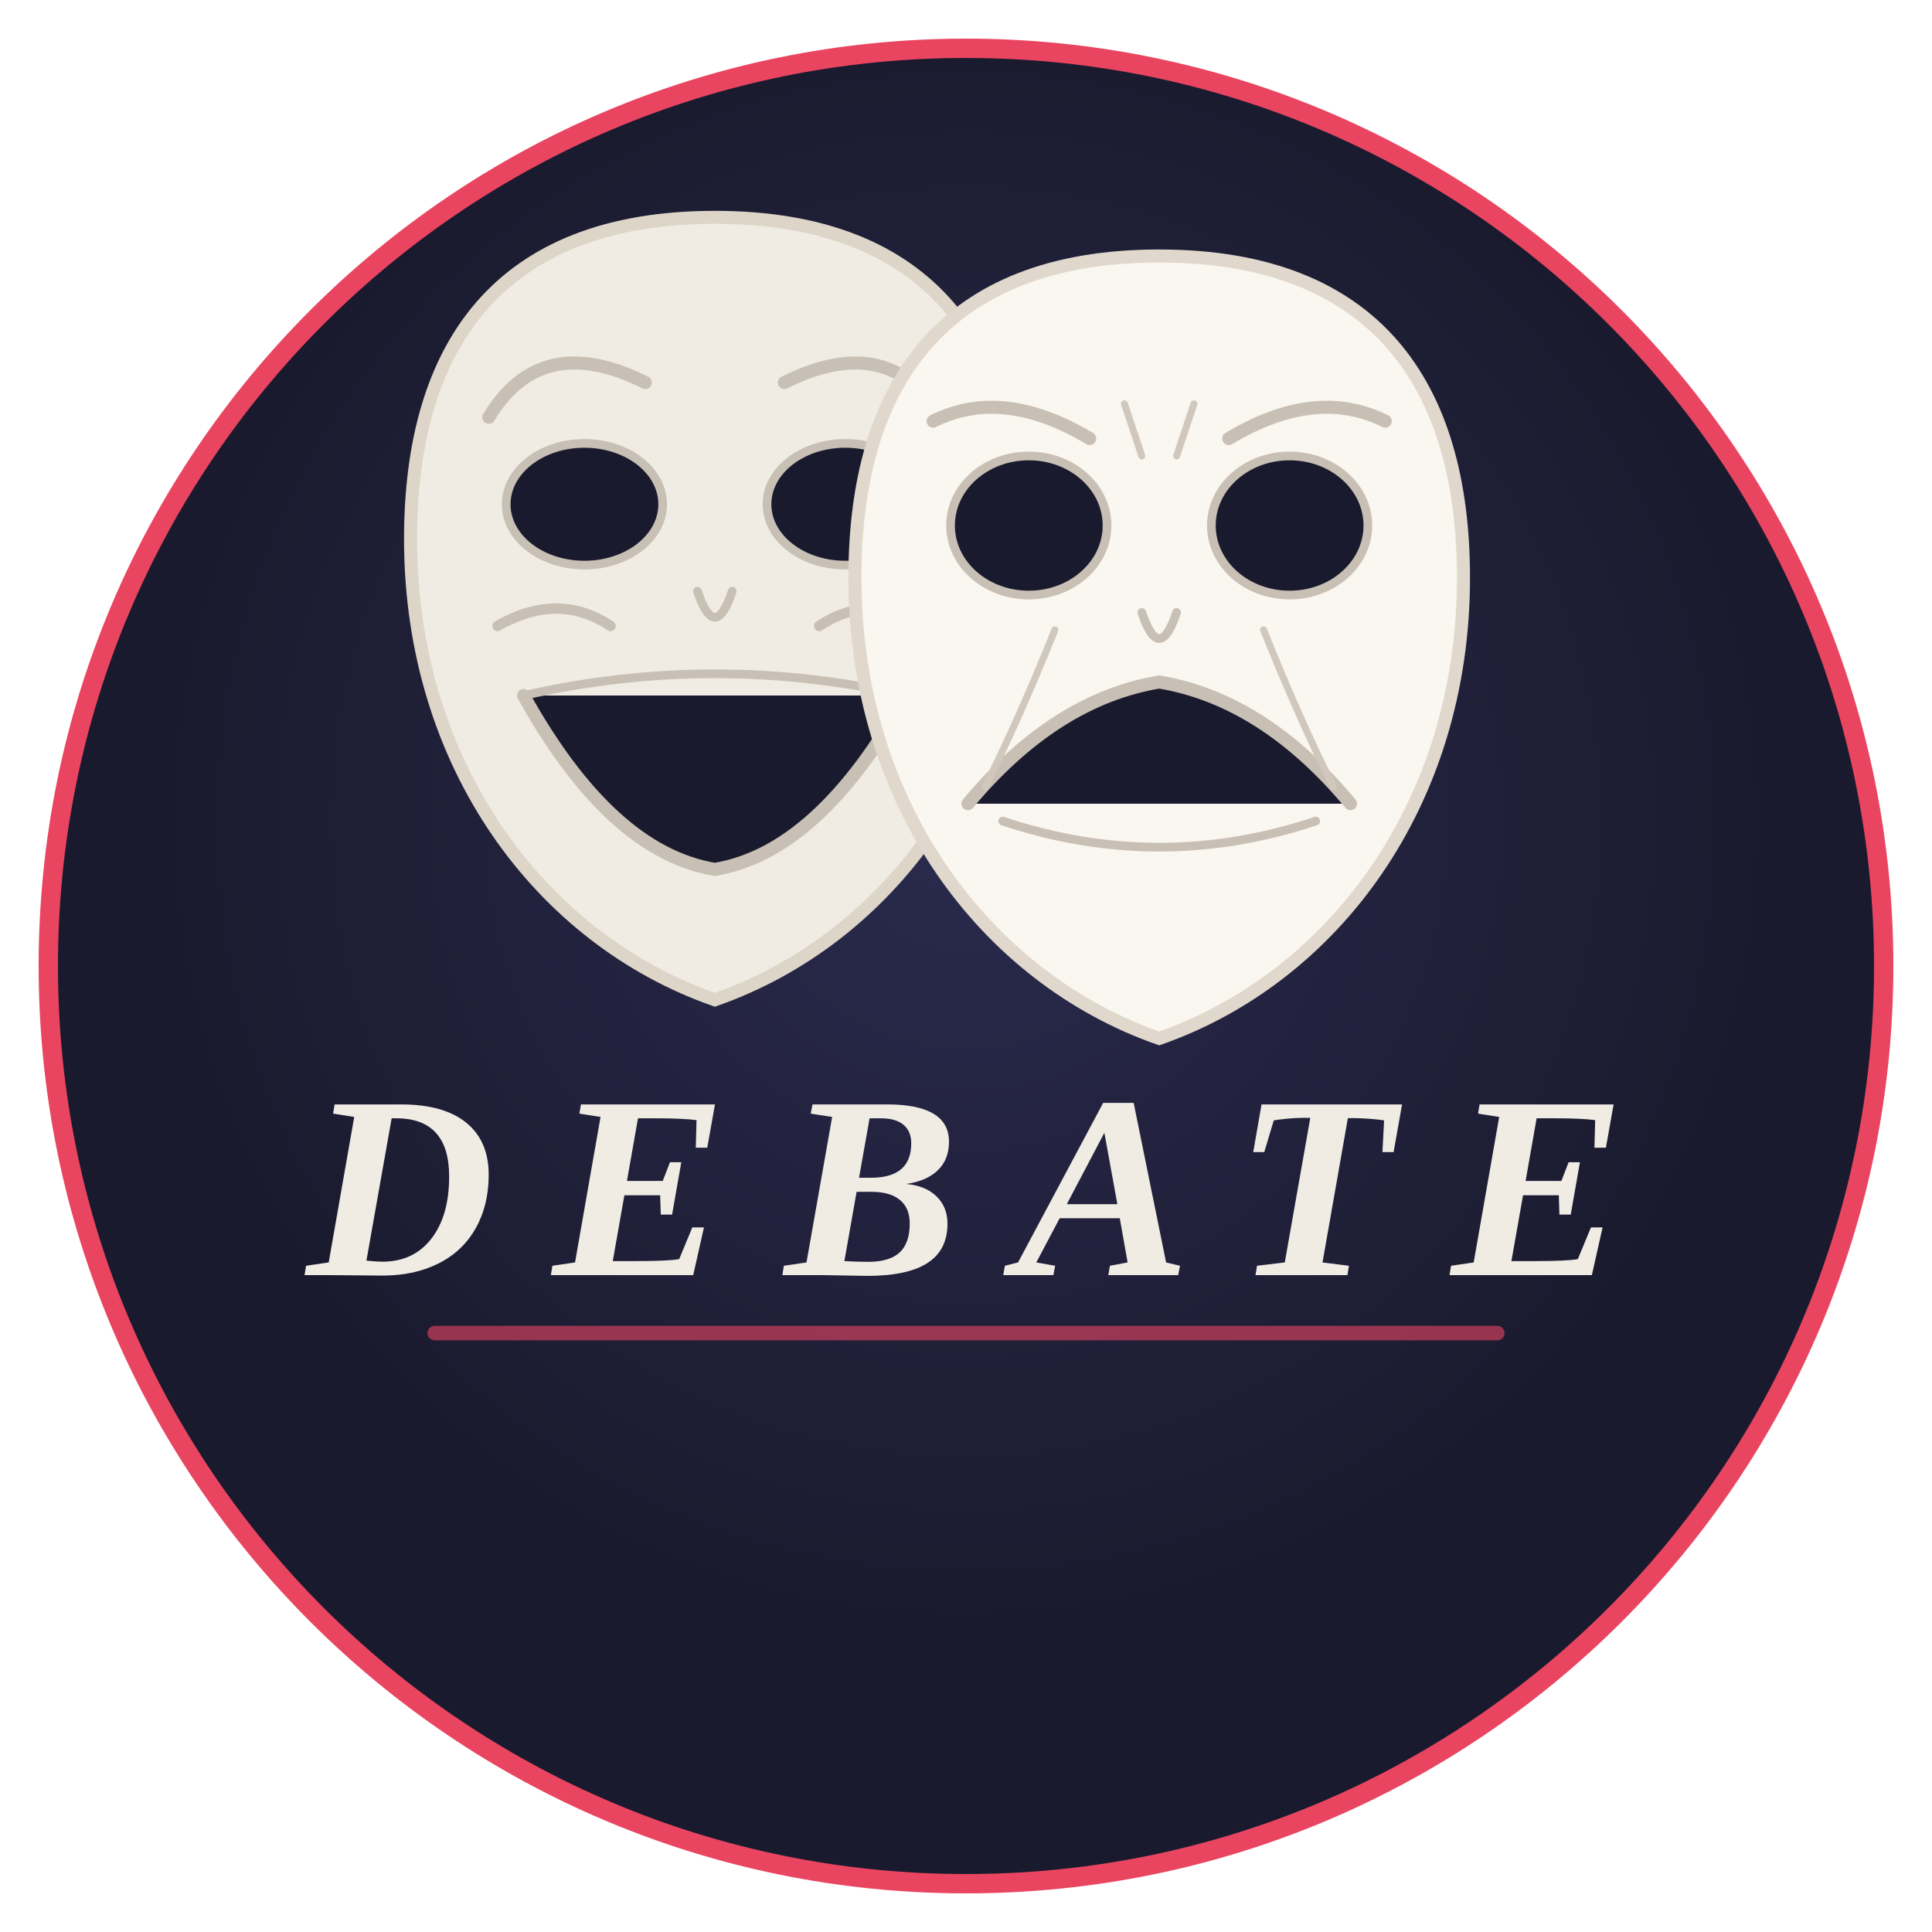
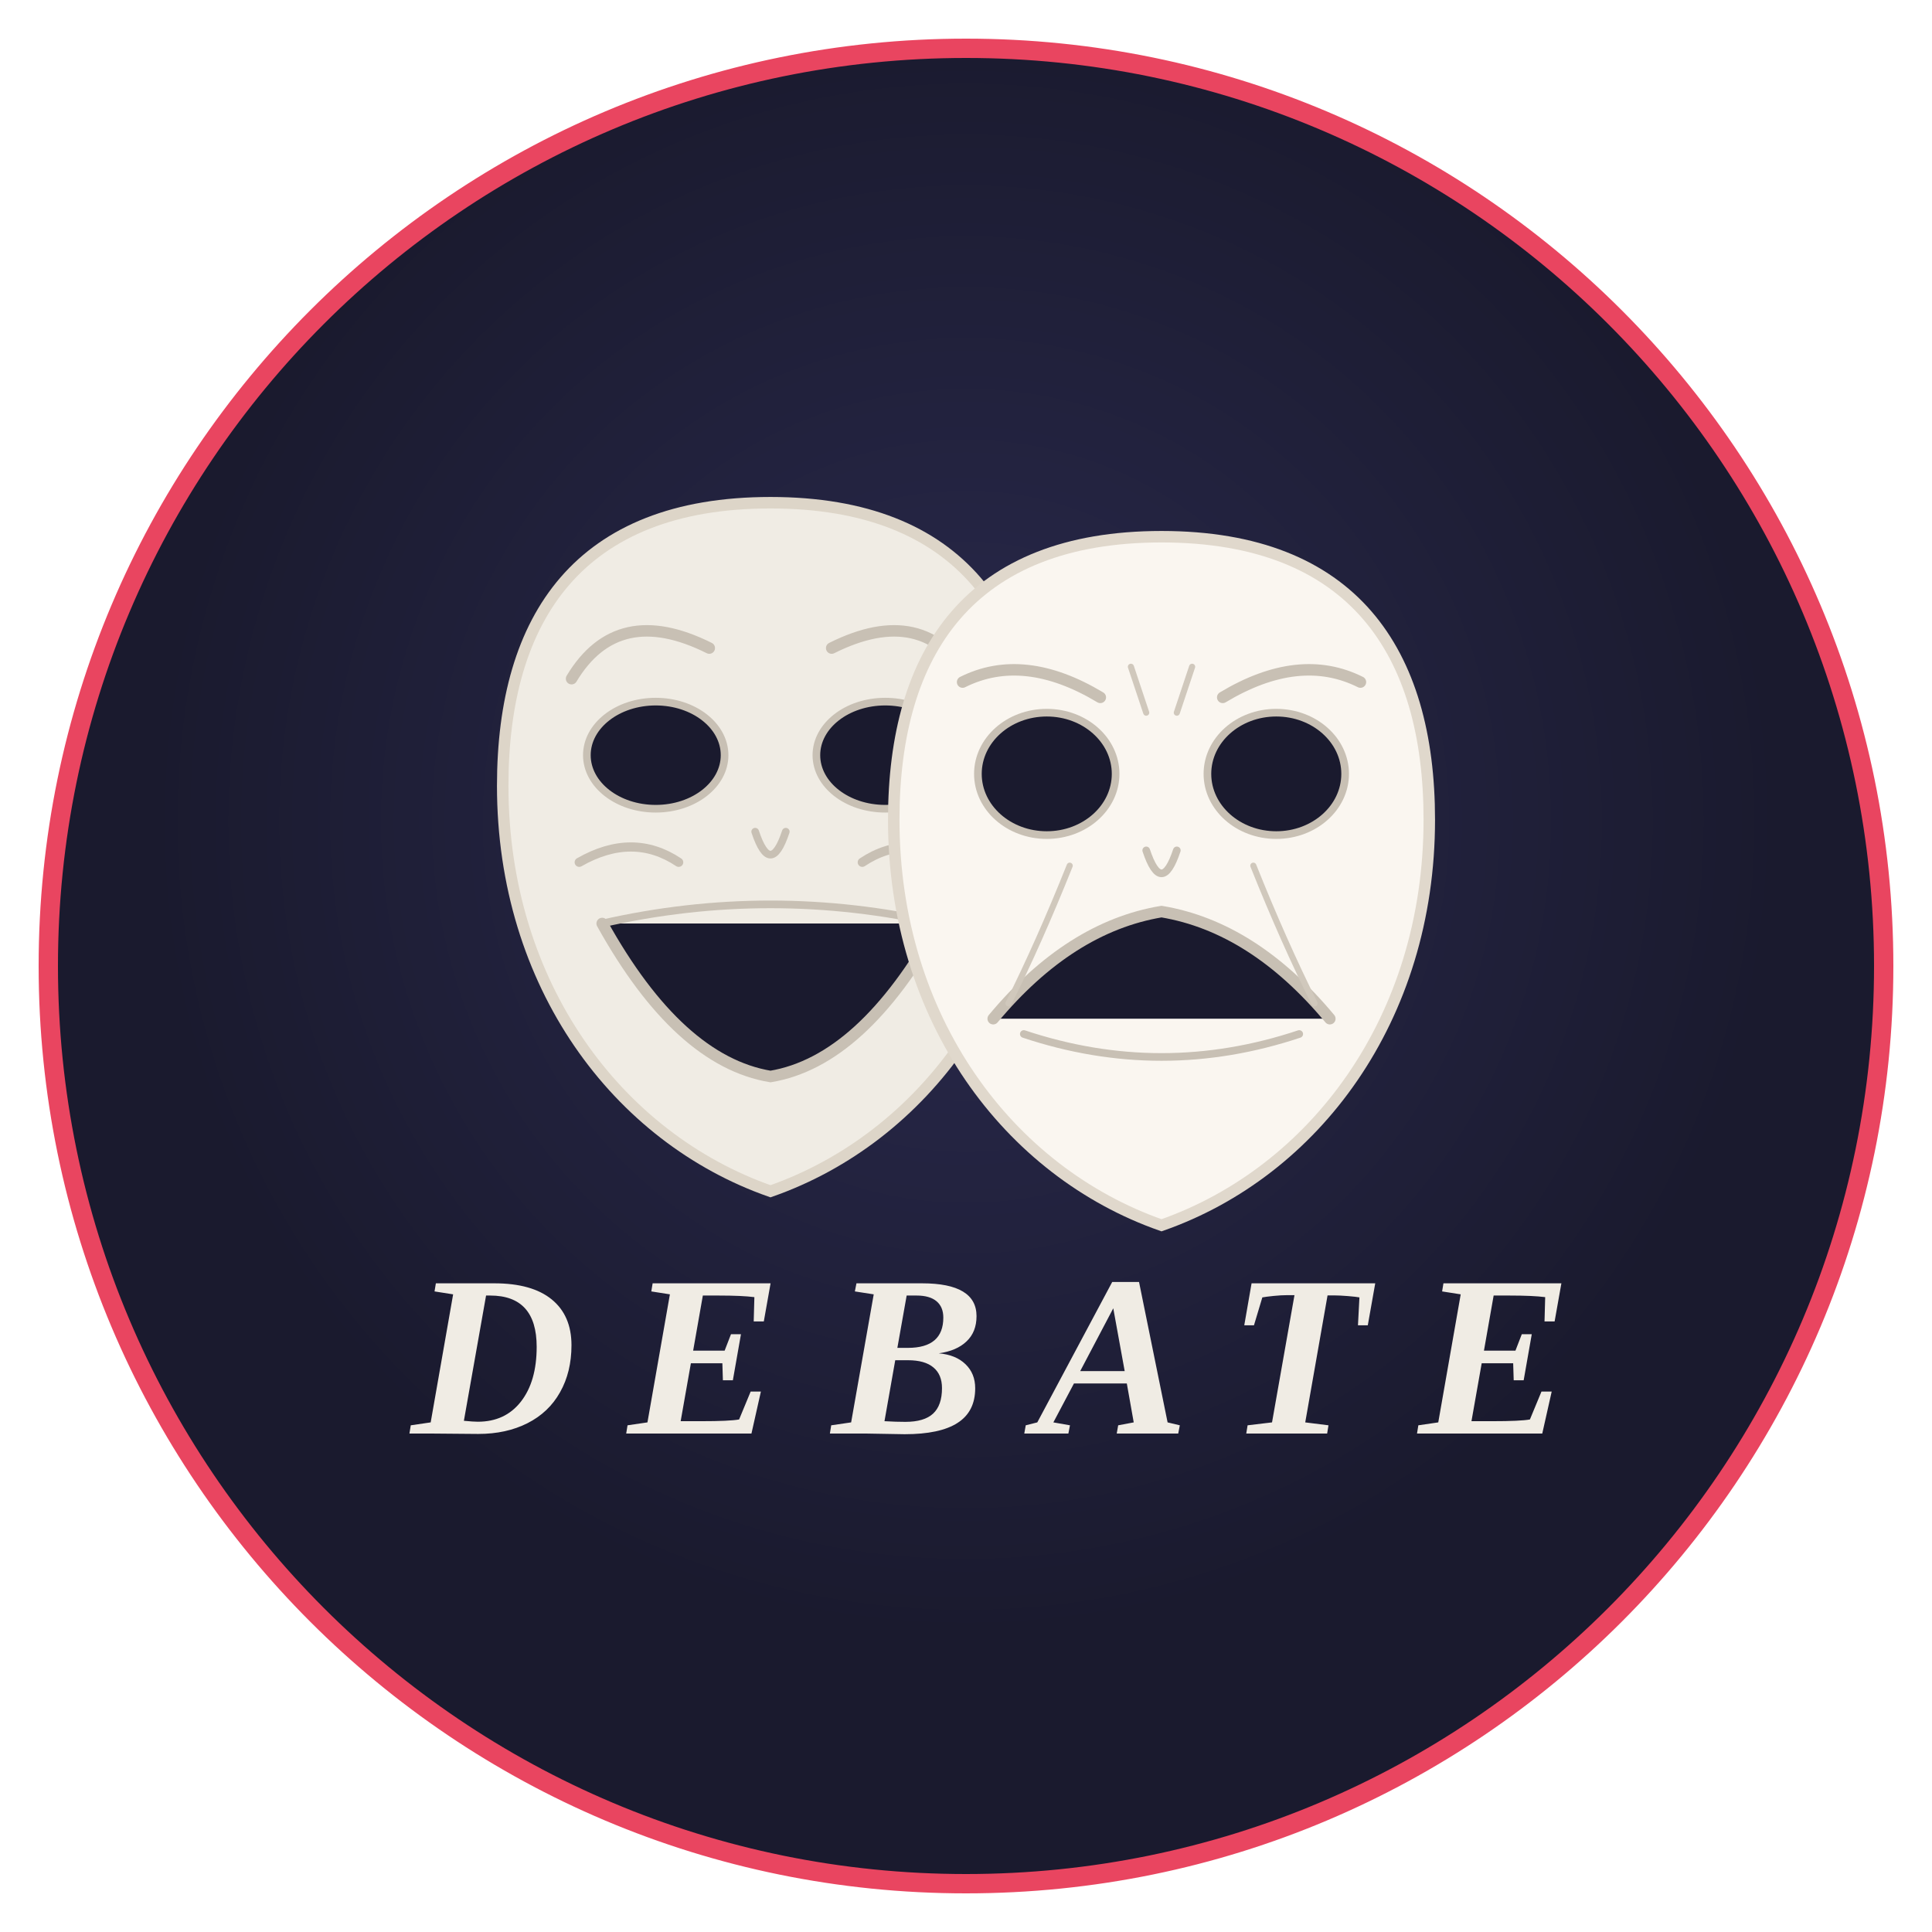
<svg xmlns="http://www.w3.org/2000/svg" viewBox="0 0 200 200" width="200" height="200">
  <defs>
    <radialGradient id="bg_glow" cx="50%" cy="42%" r="45%">
      <stop offset="0%" stop-color="#2a2a4e" />
      <stop offset="100%" stop-color="#1a1a2e" />
    </radialGradient>
  </defs>
  <circle cx="100" cy="100" r="95" fill="url(#bg_glow)" stroke="#e94560" stroke-width="2" />
-   <g transform="translate(38, 18) scale(0.90)">
-     <path d="M40,5 C15,5 5,20 5,42 C5,68 20,88 40,95 C60,88 75,68 75,42 C75,20 65,5 40,5Z" fill="#f0ece4" stroke="#ddd5c8" stroke-width="1.5" />
-     <ellipse cx="25" cy="38" rx="9" ry="7" fill="#1a1a2e" stroke="#c8c0b4" stroke-width="1" />
-     <ellipse cx="55" cy="38" rx="9" ry="7" fill="#1a1a2e" stroke="#c8c0b4" stroke-width="1" />
-     <path d="M15,52 Q22,48 28,52" fill="none" stroke="#c8c0b4" stroke-width="1.2" stroke-linecap="round" />
-     <path d="M52,52 Q58,48 65,52" fill="none" stroke="#c8c0b4" stroke-width="1.2" stroke-linecap="round" />
-     <path d="M18,60 Q28,78 40,80 Q52,78 62,60" fill="#1a1a2e" stroke="#c8c0b4" stroke-width="1.5" stroke-linecap="round" />
-     <path d="M18,60 Q40,55 62,60" fill="none" stroke="#c8c0b4" stroke-width="1" stroke-linecap="round" />
-     <path d="M14,28 Q20,18 32,24" fill="none" stroke="#c8c0b4" stroke-width="1.5" stroke-linecap="round" />
-     <path d="M48,24 Q60,18 66,28" fill="none" stroke="#c8c0b4" stroke-width="1.5" stroke-linecap="round" />
-     <path d="M38,48 Q40,54 42,48" fill="none" stroke="#c8c0b4" stroke-width="1" stroke-linecap="round" />
+   <g transform="translate(100,100) scale(0.88) translate(-97,-77)">
+     <g transform="translate(38, 18) scale(0.90)">
+       <path d="M40,5 C15,5 5,20 5,42 C5,68 20,88 40,95 C60,88 75,68 75,42 C75,20 65,5 40,5Z" fill="#f0ece4" stroke="#ddd5c8" stroke-width="1.5" />
+       <ellipse cx="25" cy="38" rx="9" ry="7" fill="#1a1a2e" stroke="#c8c0b4" stroke-width="1" />
+       <ellipse cx="55" cy="38" rx="9" ry="7" fill="#1a1a2e" stroke="#c8c0b4" stroke-width="1" />
+       <path d="M15,52 Q22,48 28,52" fill="none" stroke="#c8c0b4" stroke-width="1.2" stroke-linecap="round" />
+       <path d="M52,52 Q58,48 65,52" fill="none" stroke="#c8c0b4" stroke-width="1.2" stroke-linecap="round" />
+       <path d="M18,60 Q28,78 40,80 Q52,78 62,60" fill="#1a1a2e" stroke="#c8c0b4" stroke-width="1.5" stroke-linecap="round" />
+       <path d="M18,60 Q40,55 62,60" fill="none" stroke="#c8c0b4" stroke-width="1" stroke-linecap="round" />
+       <path d="M14,28 Q20,18 32,24" fill="none" stroke="#c8c0b4" stroke-width="1.5" stroke-linecap="round" />
+       <path d="M48,24 Q60,18 66,28" fill="none" stroke="#c8c0b4" stroke-width="1.5" stroke-linecap="round" />
+       <path d="M38,48 Q40,54 42,48" fill="none" stroke="#c8c0b4" stroke-width="1" stroke-linecap="round" />
+     </g>
+     <g transform="translate(84, 22) scale(0.90)">
+       <path d="M40,5 C15,5 5,20 5,42 C5,68 20,88 40,95 C60,88 75,68 75,42 C75,20 65,5 40,5Z" fill="#faf6f0" stroke="#e0d8cc" stroke-width="1.5" />
+       <ellipse cx="25" cy="36" rx="9" ry="8" fill="#1a1a2e" stroke="#c8c0b4" stroke-width="1" />
+       <ellipse cx="55" cy="36" rx="9" ry="8" fill="#1a1a2e" stroke="#c8c0b4" stroke-width="1" />
+       <path d="M14,24 Q22,20 32,26" fill="none" stroke="#c8c0b4" stroke-width="1.5" stroke-linecap="round" />
+       <path d="M48,26 Q58,20 66,24" fill="none" stroke="#c8c0b4" stroke-width="1.5" stroke-linecap="round" />
+       <path d="M36,22 L38,28" fill="none" stroke="#d0c8bc" stroke-width="0.8" stroke-linecap="round" />
+       <path d="M44,22 L42,28" fill="none" stroke="#d0c8bc" stroke-width="0.8" stroke-linecap="round" />
+       <path d="M38,46 Q40,52 42,46" fill="none" stroke="#c8c0b4" stroke-width="1" stroke-linecap="round" />
+       <path d="M18,68 Q28,56 40,54 Q52,56 62,68" fill="#1a1a2e" stroke="#c8c0b4" stroke-width="1.5" stroke-linecap="round" />
+       <path d="M22,70 Q40,76 58,70" fill="none" stroke="#c8c0b4" stroke-width="1" stroke-linecap="round" />
+       <path d="M28,48 Q24,58 20,66" fill="none" stroke="#d0c8bc" stroke-width="0.8" stroke-linecap="round" />
+       <path d="M52,48 Q56,58 60,66" fill="none" stroke="#d0c8bc" stroke-width="0.8" stroke-linecap="round" />
+     </g>
+     <text x="100" y="132" text-anchor="middle" font-family="'Georgia', 'Times New Roman', serif" font-size="27" font-weight="bold" fill="#f0ece4" letter-spacing="6" font-style="italic">DEBATE</text>
  </g>
-   <g transform="translate(84, 22) scale(0.90)">
-     <path d="M40,5 C15,5 5,20 5,42 C5,68 20,88 40,95 C60,88 75,68 75,42 C75,20 65,5 40,5Z" fill="#faf6f0" stroke="#e0d8cc" stroke-width="1.5" />
-     <ellipse cx="25" cy="36" rx="9" ry="8" fill="#1a1a2e" stroke="#c8c0b4" stroke-width="1" />
-     <ellipse cx="55" cy="36" rx="9" ry="8" fill="#1a1a2e" stroke="#c8c0b4" stroke-width="1" />
-     <path d="M14,24 Q22,20 32,26" fill="none" stroke="#c8c0b4" stroke-width="1.5" stroke-linecap="round" />
-     <path d="M48,26 Q58,20 66,24" fill="none" stroke="#c8c0b4" stroke-width="1.5" stroke-linecap="round" />
-     <path d="M36,22 L38,28" fill="none" stroke="#d0c8bc" stroke-width="0.8" stroke-linecap="round" />
-     <path d="M44,22 L42,28" fill="none" stroke="#d0c8bc" stroke-width="0.8" stroke-linecap="round" />
-     <path d="M38,46 Q40,52 42,46" fill="none" stroke="#c8c0b4" stroke-width="1" stroke-linecap="round" />
-     <path d="M18,68 Q28,56 40,54 Q52,56 62,68" fill="#1a1a2e" stroke="#c8c0b4" stroke-width="1.5" stroke-linecap="round" />
-     <path d="M22,70 Q40,76 58,70" fill="none" stroke="#c8c0b4" stroke-width="1" stroke-linecap="round" />
-     <path d="M28,48 Q24,58 20,66" fill="none" stroke="#d0c8bc" stroke-width="0.8" stroke-linecap="round" />
-     <path d="M52,48 Q56,58 60,66" fill="none" stroke="#d0c8bc" stroke-width="0.8" stroke-linecap="round" />
-   </g>
-   <text x="100" y="132" text-anchor="middle" font-family="'Georgia', 'Times New Roman', serif" font-size="27" font-weight="bold" fill="#f0ece4" letter-spacing="6" font-style="italic">DEBATE</text>
-   <line x1="45" y1="138" x2="155" y2="138" stroke="#e94560" stroke-width="1.5" stroke-linecap="round" opacity="0.6" />
</svg>
